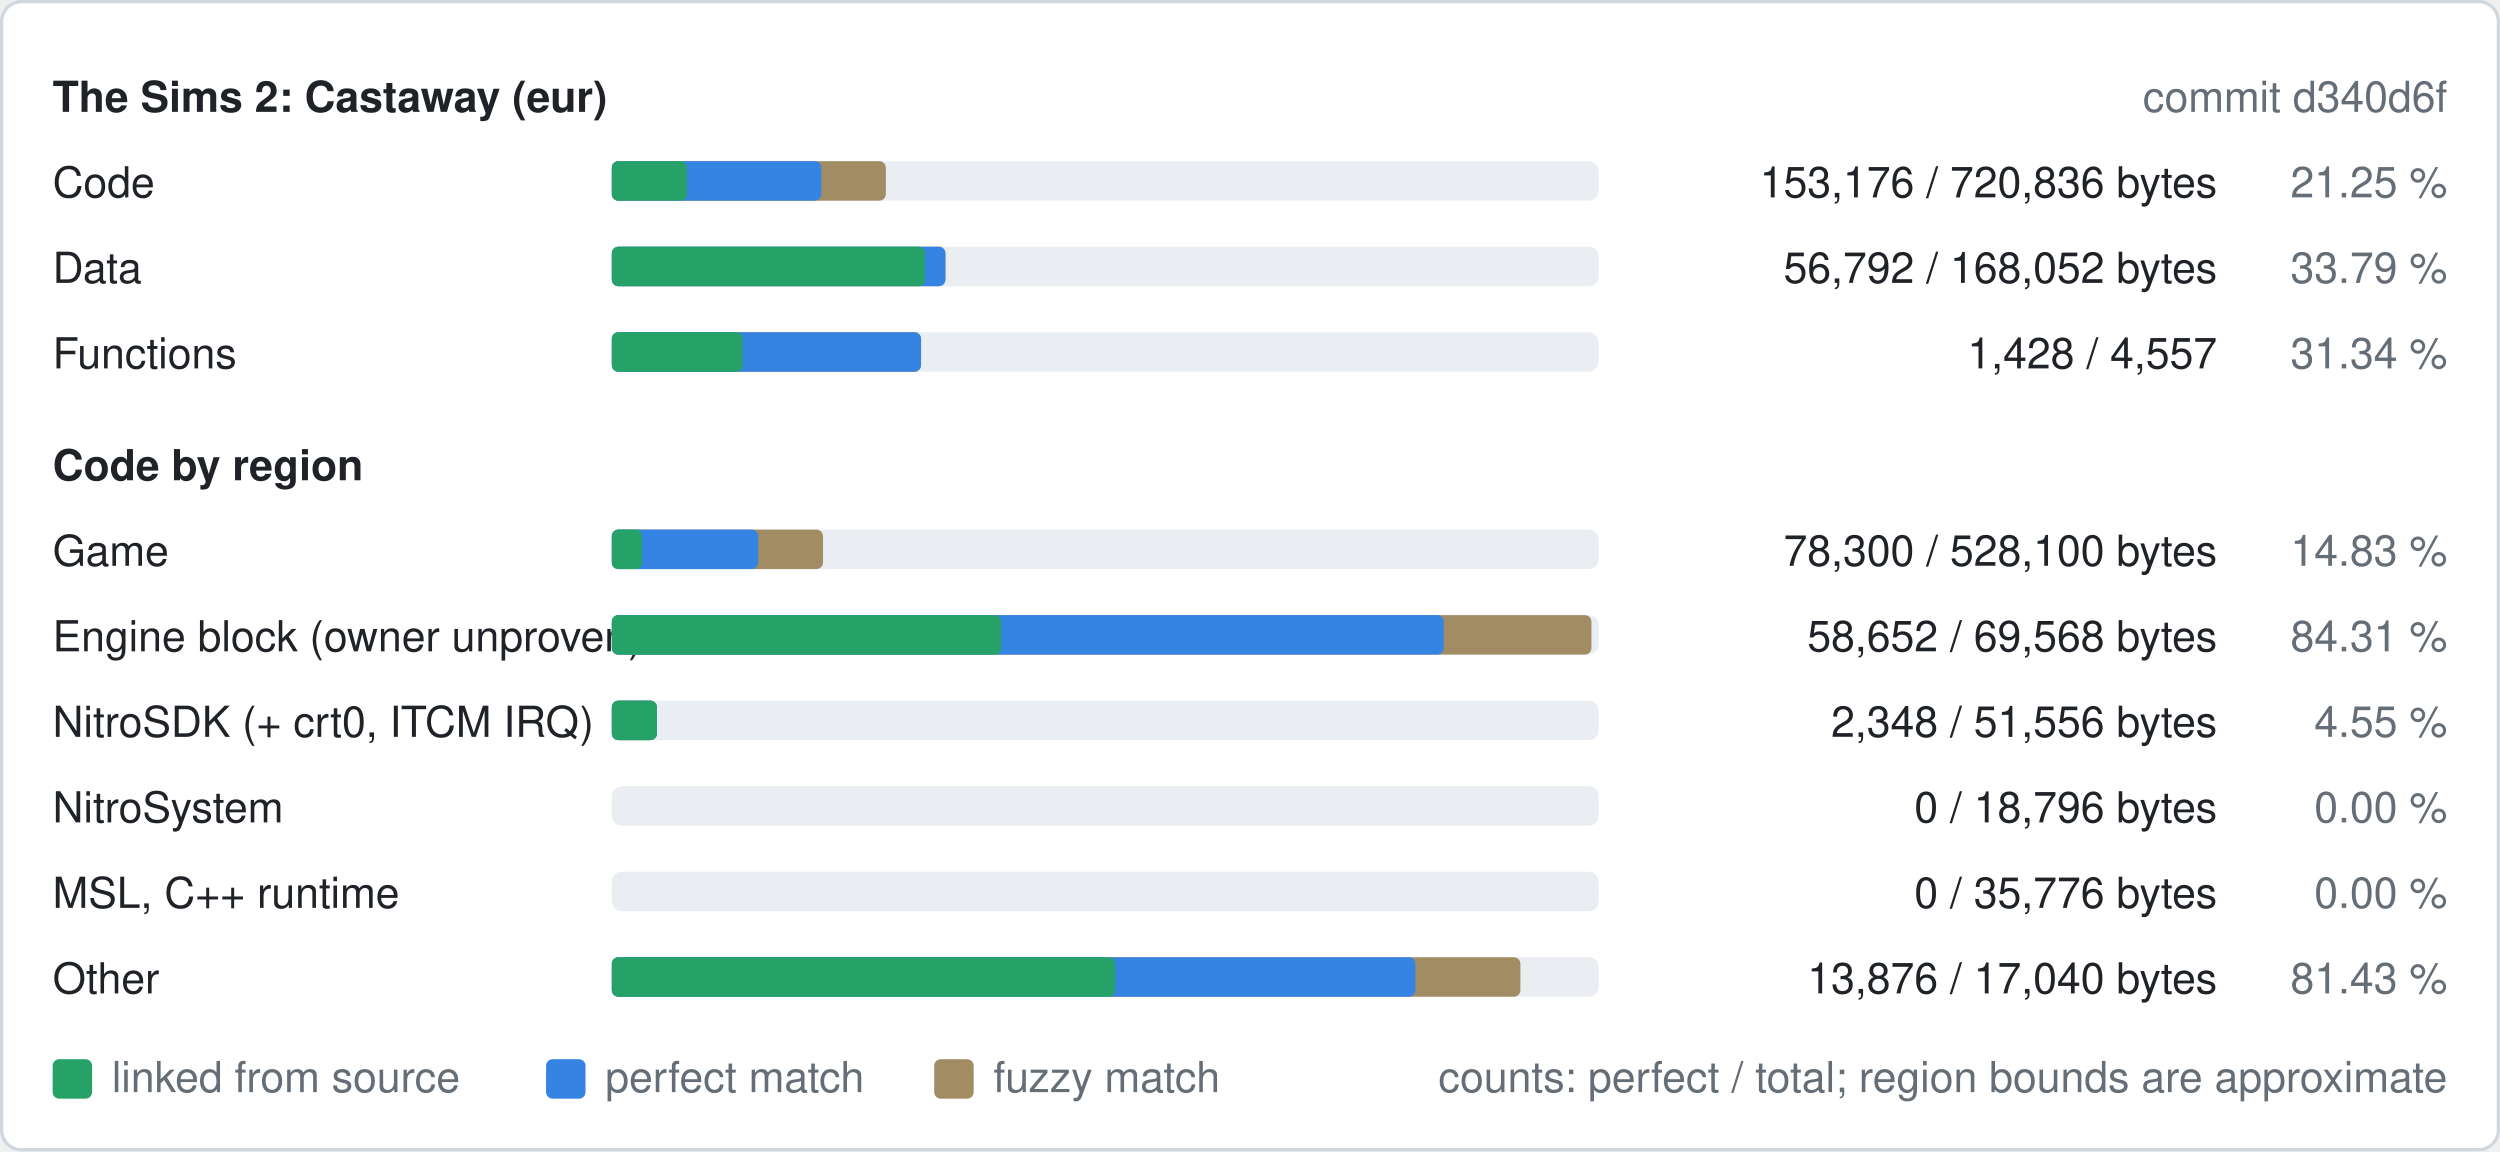
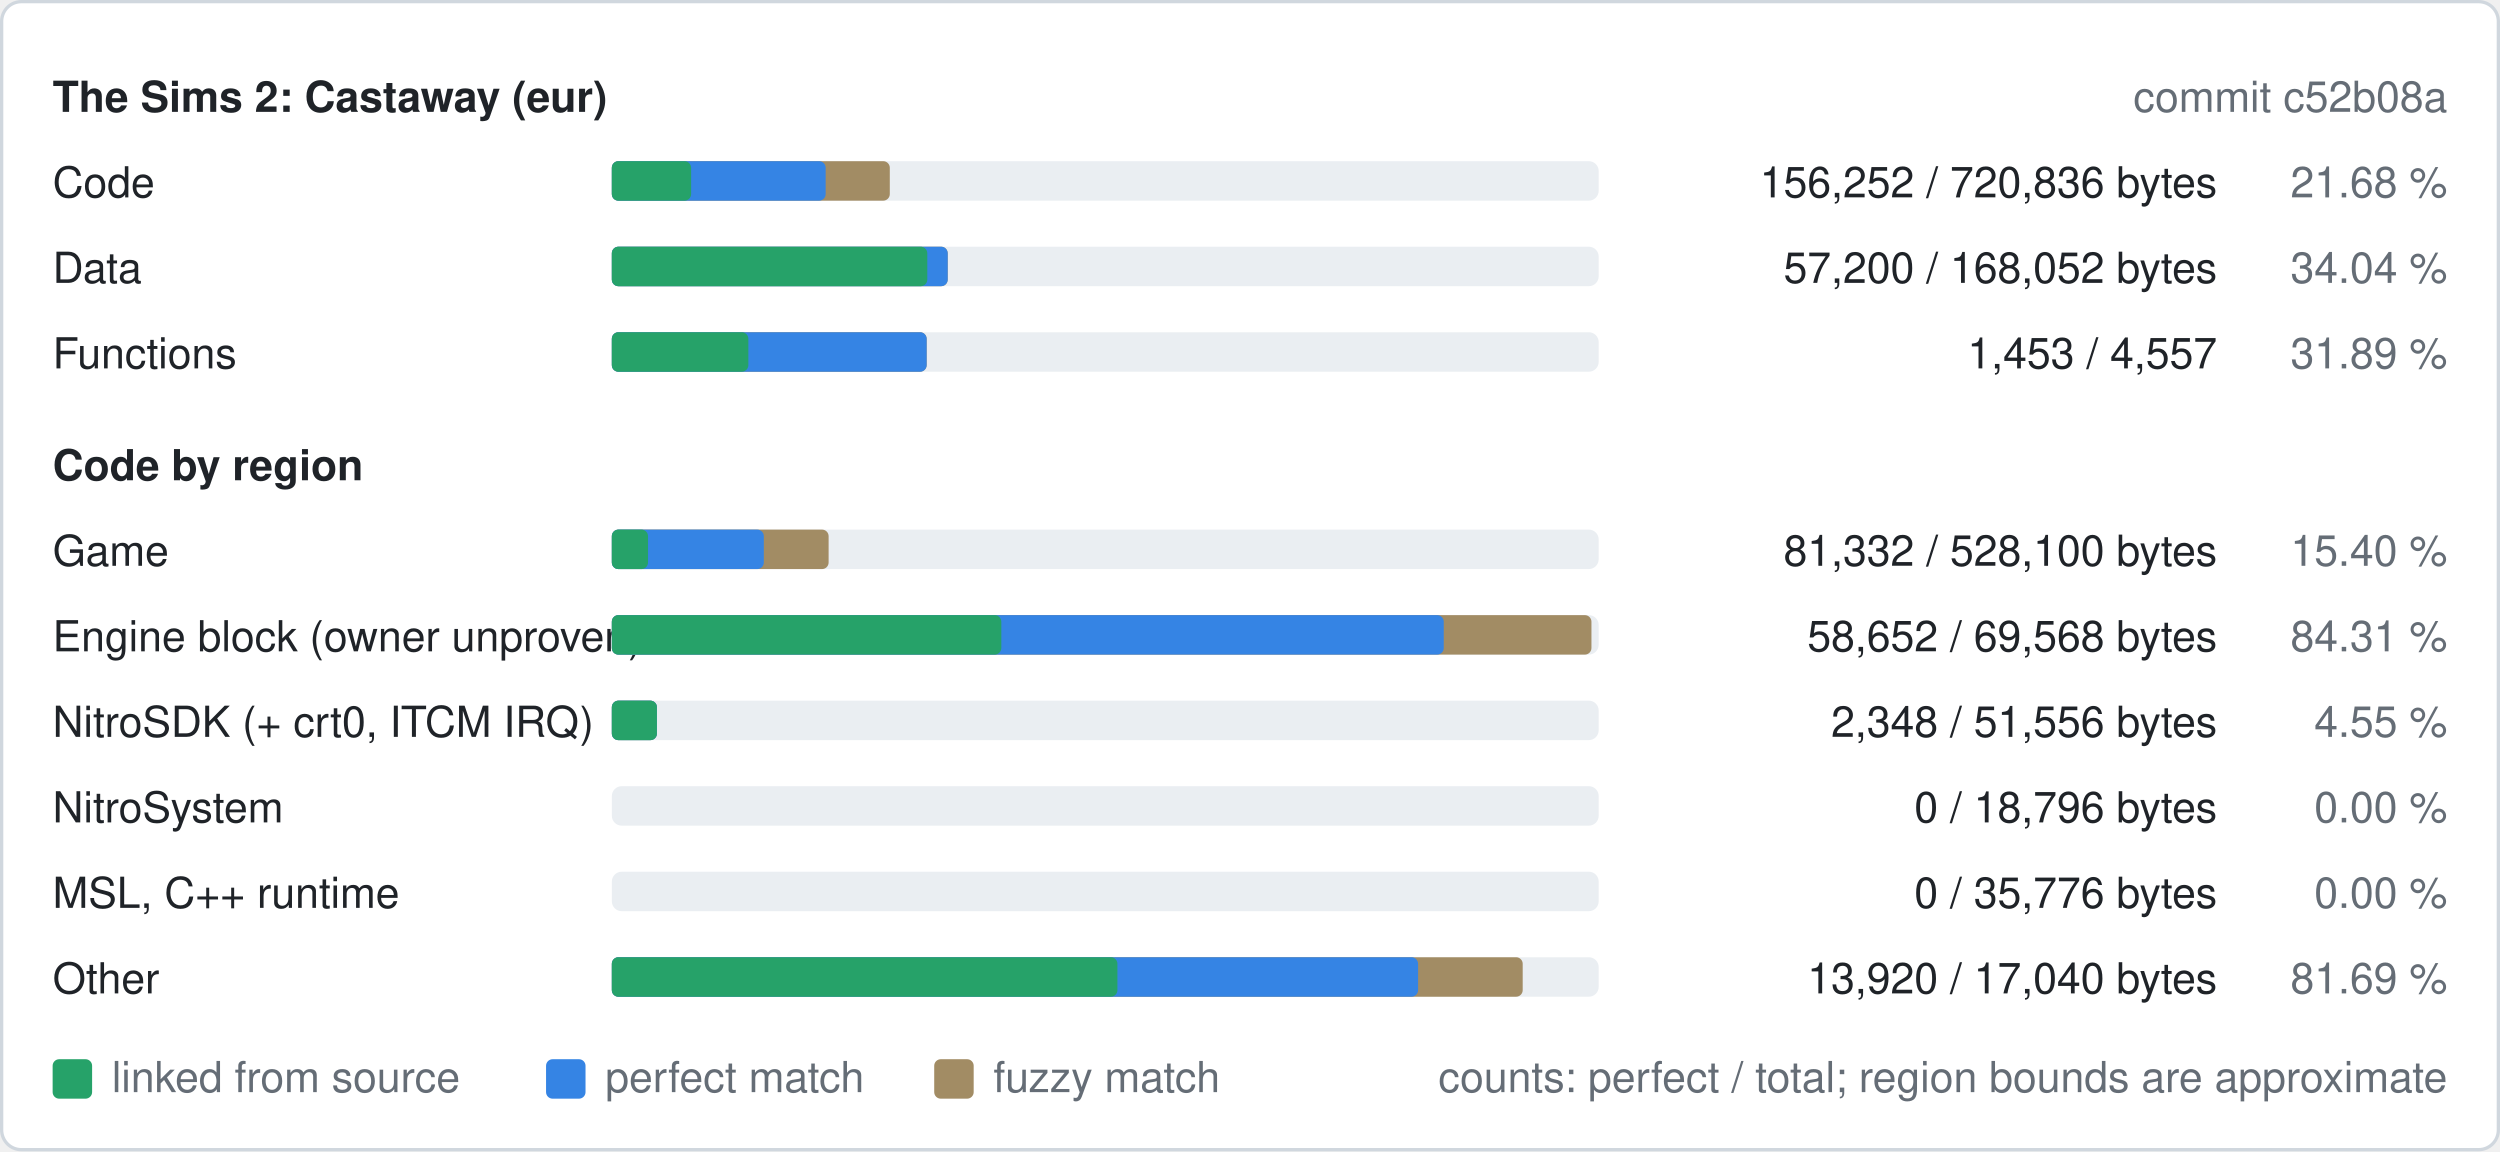
<svg xmlns="http://www.w3.org/2000/svg" width="760" height="350" viewBox="0 0 760 350" role="img" aria-label="Decompilation progress of eur">
  <style>
text{font-family:-apple-system,BlinkMacSystemFont,"Segoe UI",Helvetica,Arial,sans-serif;font-size:13px}
.b{font-weight:600}
.bg{fill:#ffffff;stroke:#d0d7de}.t{fill:#1f2328}.m{fill:#656d76}.track{fill:#eaeef2}.fuzzy{fill:#a28c64}.perfect{fill:#3584e4}.linked{fill:#26a269}
@media (prefers-color-scheme: dark){.bg{fill:#0d1117;stroke:#30363d}.t{fill:#e6edf3}.m{fill:#8d96a0}.track{fill:#21262d}.fuzzy{fill:#a28c64}.perfect{fill:#3584e4}.linked{fill:#2ec27e}}
</style>
  <rect class="bg" x="0.5" y="0.5" width="759" height="349" rx="6" />
  <text class="t b" x="16" y="34">The Sims 2: Castaway (eur)</text>
-   <text class="m" x="744" y="34" text-anchor="end">commit d340d6f</text>
+   <text class="m" x="744" y="34" text-anchor="end">commit c52b08a</text>
  <text class="t" x="16" y="60">Code</text>
  <rect class="track" x="186" y="49" width="300" height="12" rx="3" />
-   <rect class="fuzzy" x="186" y="49" width="83.3" height="12" rx="2" />
-   <rect class="perfect" x="186" y="49" width="63.7" height="12" rx="2" />
-   <rect class="linked" x="186" y="49" width="22.8" height="12" rx="2" />
-   <text class="t" x="674" y="60" text-anchor="end">153,176 / 720,836 bytes</text>
-   <text class="m" x="744" y="60" text-anchor="end">21.25 %</text>
+   <rect class="fuzzy" x="186" y="49" width="84.5" height="12" rx="2" />
+   <rect class="perfect" x="186" y="49" width="65.0" height="12" rx="2" />
+   <rect class="linked" x="186" y="49" width="24.1" height="12" rx="2" />
+   <text class="t" x="674" y="60" text-anchor="end">156,252 / 720,836 bytes</text>
+   <text class="m" x="744" y="60" text-anchor="end">21.68 %</text>
  <text class="t" x="16" y="86">Data</text>
  <rect class="track" x="186" y="75" width="300" height="12" rx="3" />
-   <rect class="fuzzy" x="186" y="75" width="101.4" height="12" rx="2" />
-   <rect class="perfect" x="186" y="75" width="101.4" height="12" rx="2" />
-   <rect class="linked" x="186" y="75" width="95.2" height="12" rx="2" />
-   <text class="t" x="674" y="86" text-anchor="end">56,792 / 168,052 bytes</text>
-   <text class="m" x="744" y="86" text-anchor="end">33.79 %</text>
+   <rect class="fuzzy" x="186" y="75" width="102.1" height="12" rx="2" />
+   <rect class="perfect" x="186" y="75" width="102.1" height="12" rx="2" />
+   <rect class="linked" x="186" y="75" width="95.9" height="12" rx="2" />
+   <text class="t" x="674" y="86" text-anchor="end">57,200 / 168,052 bytes</text>
+   <text class="m" x="744" y="86" text-anchor="end">34.04 %</text>
  <text class="t" x="16" y="112">Functions</text>
  <rect class="track" x="186" y="101" width="300" height="12" rx="3" />
-   <rect class="fuzzy" x="186" y="101" width="94.0" height="12" rx="2" />
-   <rect class="perfect" x="186" y="101" width="94.0" height="12" rx="2" />
-   <rect class="linked" x="186" y="101" width="39.8" height="12" rx="2" />
-   <text class="t" x="674" y="112" text-anchor="end">1,428 / 4,557</text>
-   <text class="m" x="744" y="112" text-anchor="end">31.34 %</text>
+   <rect class="fuzzy" x="186" y="101" width="95.7" height="12" rx="2" />
+   <rect class="perfect" x="186" y="101" width="95.7" height="12" rx="2" />
+   <rect class="linked" x="186" y="101" width="41.5" height="12" rx="2" />
+   <text class="t" x="674" y="112" text-anchor="end">1,453 / 4,557</text>
+   <text class="m" x="744" y="112" text-anchor="end">31.89 %</text>
  <text class="t b" x="16" y="146">Code by region</text>
  <text class="t" x="16" y="172">Game</text>
  <rect class="track" x="186" y="161" width="300" height="12" rx="3" />
-   <rect class="fuzzy" x="186" y="161" width="64.2" height="12" rx="2" />
-   <rect class="perfect" x="186" y="161" width="44.5" height="12" rx="2" />
-   <rect class="linked" x="186" y="161" width="9.2" height="12" rx="2" />
-   <text class="t" x="674" y="172" text-anchor="end">78,300 / 528,100 bytes</text>
-   <text class="m" x="744" y="172" text-anchor="end">14.83 %</text>
+   <rect class="fuzzy" x="186" y="161" width="65.9" height="12" rx="2" />
+   <rect class="perfect" x="186" y="161" width="46.2" height="12" rx="2" />
+   <rect class="linked" x="186" y="161" width="11.0" height="12" rx="2" />
+   <text class="t" x="674" y="172" text-anchor="end">81,332 / 528,100 bytes</text>
+   <text class="m" x="744" y="172" text-anchor="end">15.40 %</text>
  <text class="t" x="16" y="198">Engine block (owner unproven)</text>
  <rect class="track" x="186" y="187" width="300" height="12" rx="3" />
  <rect class="fuzzy" x="186" y="187" width="297.8" height="12" rx="2" />
  <rect class="perfect" x="186" y="187" width="252.9" height="12" rx="2" />
  <rect class="linked" x="186" y="187" width="118.4" height="12" rx="2" />
  <text class="t" x="674" y="198" text-anchor="end">58,652 / 69,568 bytes</text>
  <text class="m" x="744" y="198" text-anchor="end">84.31 %</text>
  <text class="t" x="16" y="224">NitroSDK (+ crt0, ITCM IRQ)</text>
  <rect class="track" x="186" y="213" width="300" height="12" rx="3" />
  <rect class="fuzzy" x="186" y="213" width="13.7" height="12" rx="2" />
  <rect class="perfect" x="186" y="213" width="13.7" height="12" rx="2" />
  <rect class="linked" x="186" y="213" width="13.7" height="12" rx="2" />
  <text class="t" x="674" y="224" text-anchor="end">2,348 / 51,556 bytes</text>
  <text class="m" x="744" y="224" text-anchor="end">4.55 %</text>
  <text class="t" x="16" y="250">NitroSystem</text>
  <rect class="track" x="186" y="239" width="300" height="12" rx="3" />
  <text class="t" x="674" y="250" text-anchor="end">0 / 18,796 bytes</text>
  <text class="m" x="744" y="250" text-anchor="end">0.00 %</text>
  <text class="t" x="16" y="276">MSL, C++ runtime</text>
  <rect class="track" x="186" y="265" width="300" height="12" rx="3" />
  <text class="t" x="674" y="276" text-anchor="end">0 / 35,776 bytes</text>
  <text class="m" x="744" y="276" text-anchor="end">0.00 %</text>
  <text class="t" x="16" y="302">Other</text>
  <rect class="track" x="186" y="291" width="300" height="12" rx="3" />
-   <rect class="fuzzy" x="186" y="291" width="276.2" height="12" rx="2" />
-   <rect class="perfect" x="186" y="291" width="244.3" height="12" rx="2" />
-   <rect class="linked" x="186" y="291" width="153.0" height="12" rx="2" />
-   <text class="t" x="674" y="302" text-anchor="end">13,876 / 17,040 bytes</text>
-   <text class="m" x="744" y="302" text-anchor="end">81.43 %</text>
+   <rect class="fuzzy" x="186" y="291" width="276.9" height="12" rx="2" />
+   <rect class="perfect" x="186" y="291" width="245.1" height="12" rx="2" />
+   <rect class="linked" x="186" y="291" width="153.7" height="12" rx="2" />
+   <text class="t" x="674" y="302" text-anchor="end">13,920 / 17,040 bytes</text>
+   <text class="m" x="744" y="302" text-anchor="end">81.69 %</text>
  <rect class="linked" x="16" y="322" width="12" height="12" rx="2" />
  <text class="m" x="34" y="332">linked from source</text>
  <rect class="perfect" x="166" y="322" width="12" height="12" rx="2" />
  <text class="m" x="184" y="332">perfect match</text>
  <rect class="fuzzy" x="284" y="322" width="12" height="12" rx="2" />
  <text class="m" x="302" y="332">fuzzy match</text>
  <text class="m" x="744" y="332" text-anchor="end">counts: perfect / total; region bounds are approximate</text>
</svg>
